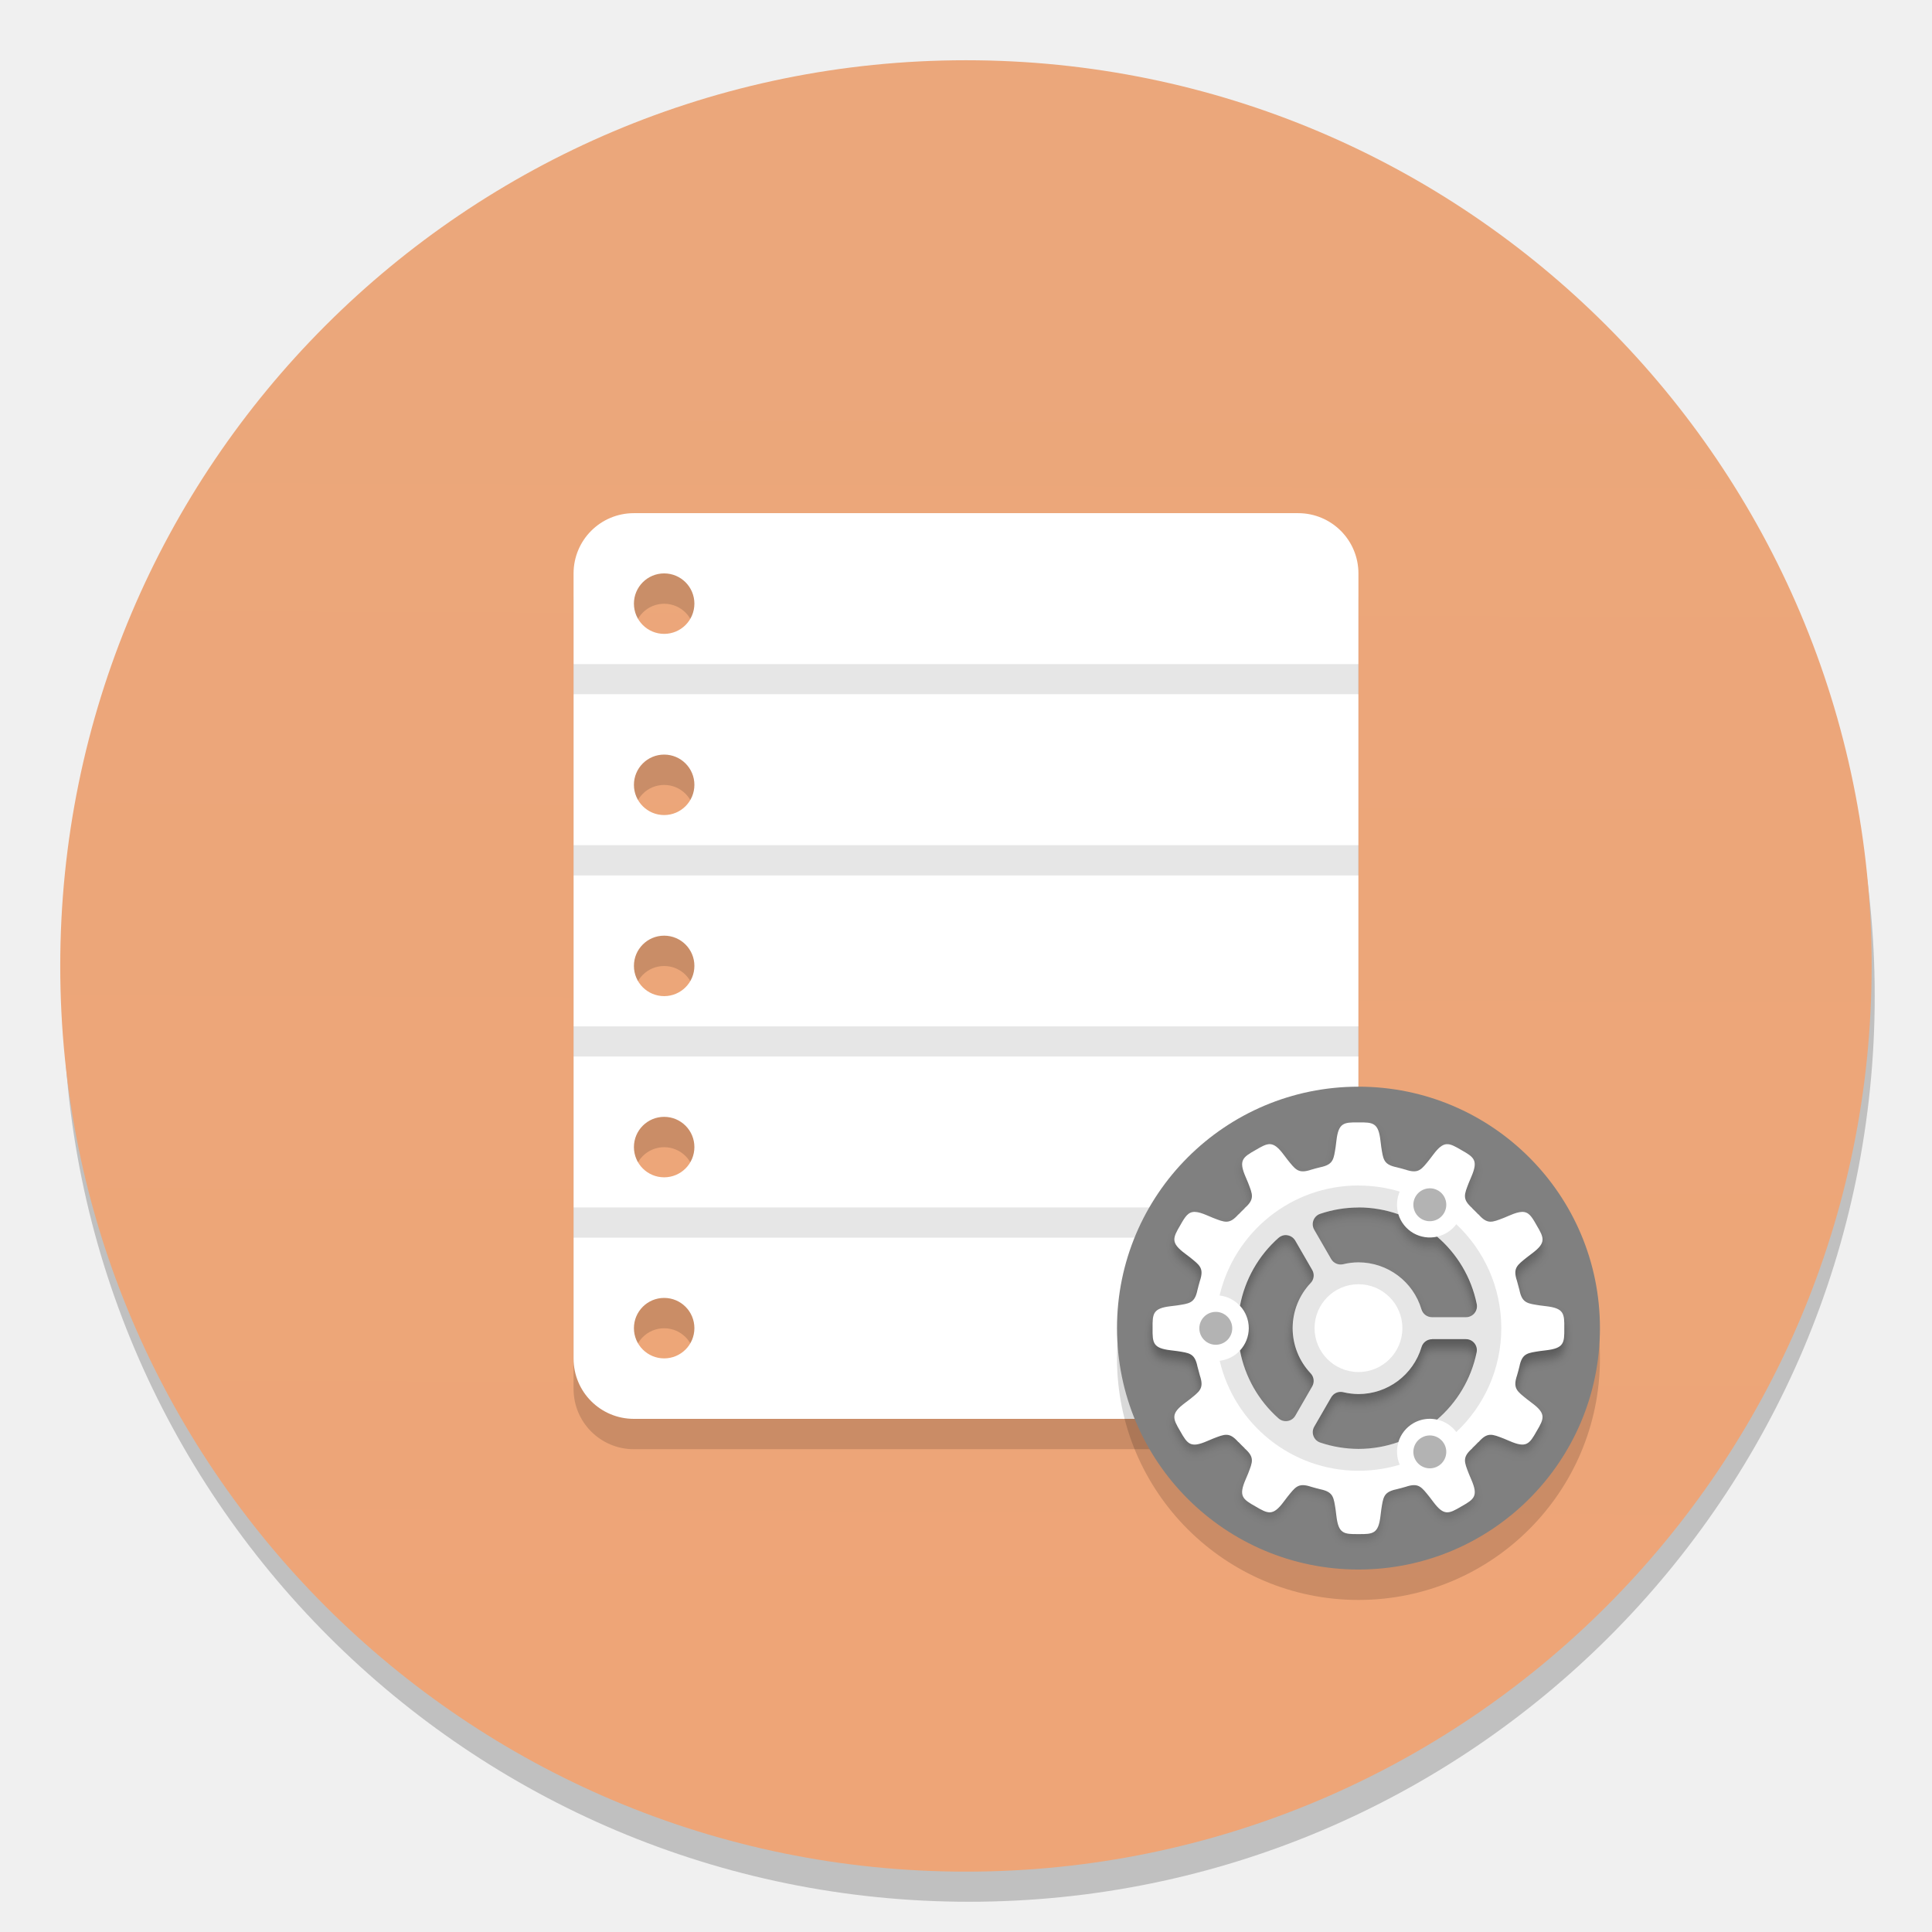
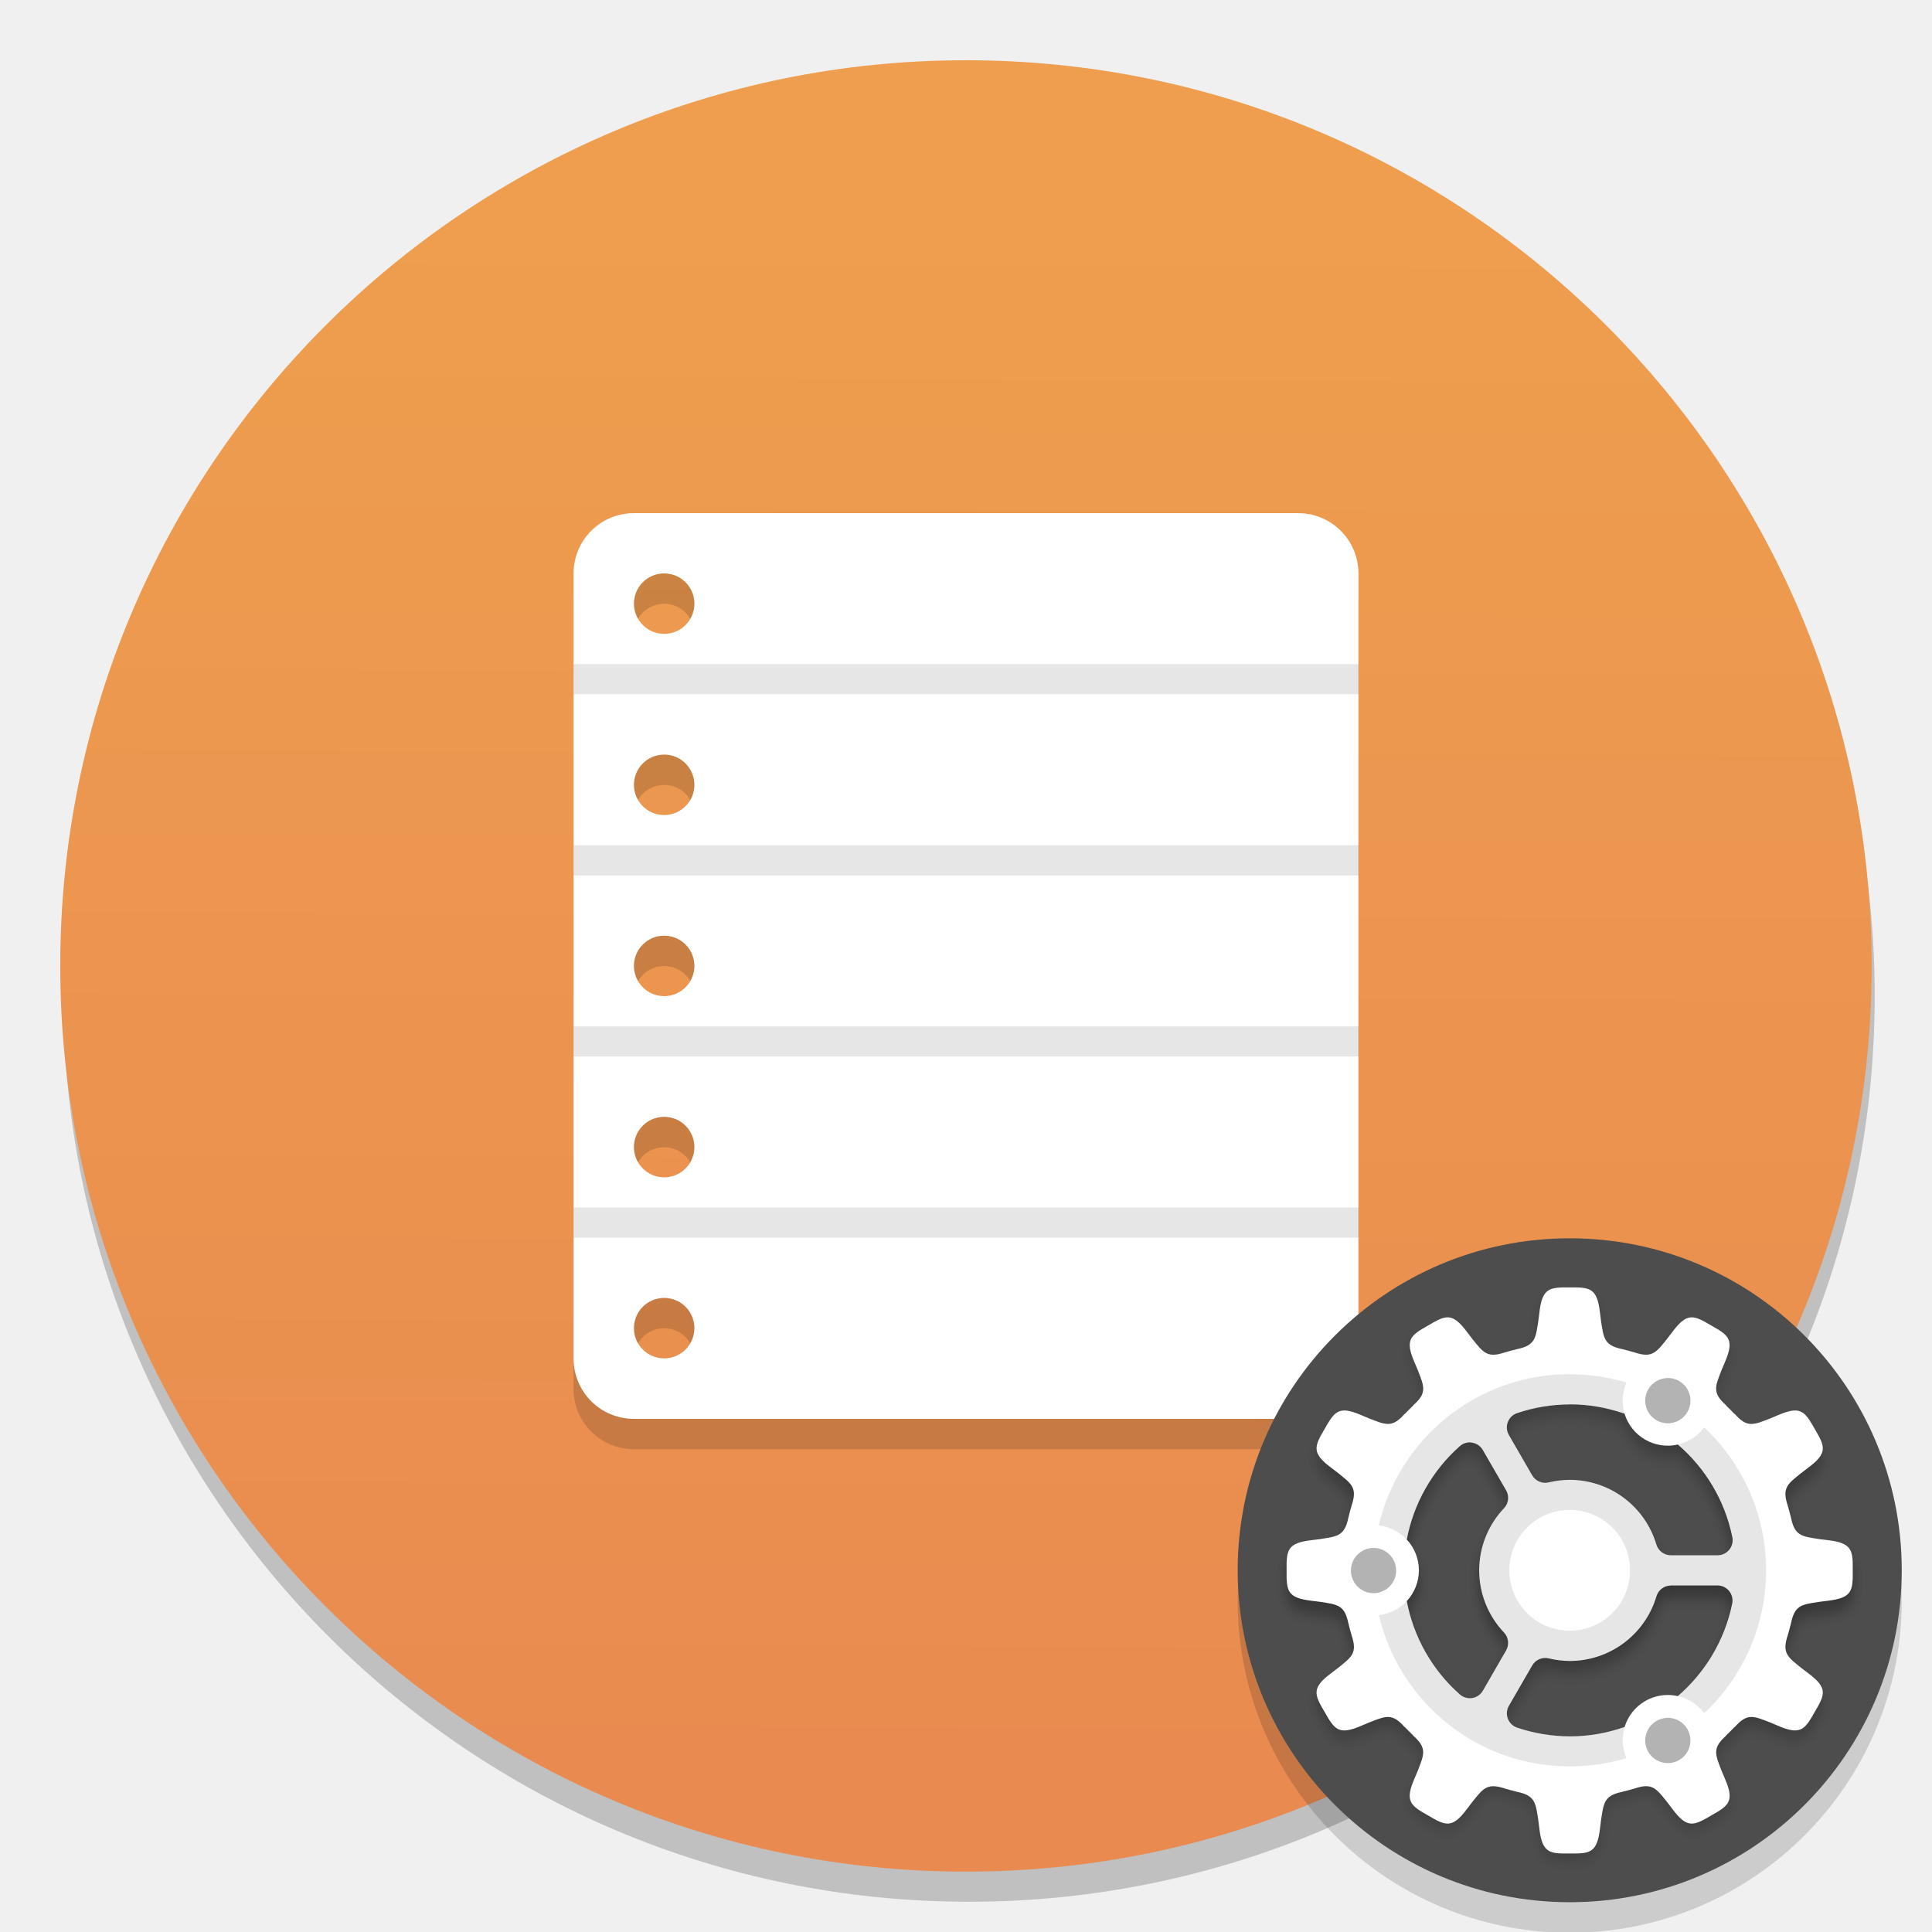
<svg xmlns="http://www.w3.org/2000/svg" width="64" height="64" version="1.1" viewBox="0 0 16.933 16.933">
  <defs>
    <linearGradient id="d" x1="152" x2="152" y1="100" y2="212" gradientTransform="translate(-64,-68)" gradientUnits="userSpaceOnUse">
      <stop stop-opacity="0" offset="0" />
      <stop offset=".5" />
      <stop stop-opacity="0" offset="1" />
    </linearGradient>
    <filter id="a" x="-.024" y="-.024" width="1.048" height="1.048" color-interpolation-filters="sRGB">
      <feGaussianBlur stdDeviation="1.5" />
    </filter>
    <clipPath id="f">
      <path d="m152 68c-48.601 0-88 39.399-88 88s39.399 88 88 88 88-39.399 88-88-39.399-88-88-88z" color="#000000" fill="#5d5d5d" />
    </clipPath>
    <filter id="e" x="-.06" y="-.06" width="1.12" height="1.12" color-interpolation-filters="sRGB">
      <feGaussianBlur stdDeviation="4.4" />
    </filter>
-     <linearGradient id="b" x1="8.17" x2="8.117" y1="2.009" y2="15.498" gradientUnits="userSpaceOnUse">
-       <stop stop-color="#eba77b" offset="0" />
-       <stop stop-color="#eea577" offset="1" />
+     <linearGradient id="b" x1="8.17" x2="8.117" y1="1.973" y2="15.498" gradientUnits="userSpaceOnUse">
+       <stop stop-color="#ee9e4e" offset="0" />
+       <stop stop-color="#e98b50" offset="1" />
    </linearGradient>
  </defs>
  <g transform="translate(0,-280.07)">
    <circle cx="-330.35" cy="-48.312" r="0" fill="#5e4aa6" stroke-width=".265" />
    <circle cx="8.493" cy="288.8" r="7.938" opacity=".2" stroke-width=".14" />
    <circle cx="-39.434" cy="286.51" r="0" fill="#5e4aa6" fill-rule="evenodd" stroke-width=".265" />
  </g>
  <circle cx="8.466" cy="8.466" r="7.938" fill="url(#b)" stroke-width=".265" />
  <g transform="translate(-19.152 1.0156)">
    <path d="m24.708 3.748c-0.293 0-0.529 0.236-0.529 0.529v6.88c0 0.293 0.236 0.529 0.529 0.529h5.821c0.293 0 0.529-0.236 0.529-0.529v-6.88c0-0.293-0.236-0.529-0.529-0.529zm0.265 0.528a0.265 0.265 0 0 1 0.265 0.265 0.265 0.265 0 0 1-0.265 0.265 0.265 0.265 0 0 1-0.265-0.265 0.265 0.265 0 0 1 0.265-0.265zm0 1.588a0.265 0.265 0 0 1 0.265 0.265 0.265 0.265 0 0 1-0.265 0.265 0.265 0.265 0 0 1-0.265-0.265 0.265 0.265 0 0 1 0.265-0.265zm0 1.587a0.265 0.265 0 0 1 0.265 0.265 0.265 0.265 0 0 1-0.265 0.265 0.265 0.265 0 0 1-0.265-0.265 0.265 0.265 0 0 1 0.265-0.265zm0 1.588a0.265 0.265 0 0 1 0.265 0.265 0.265 0.265 0 0 1-0.265 0.265 0.265 0.265 0 0 1-0.265-0.265 0.265 0.265 0 0 1 0.265-0.265zm0 1.587a0.265 0.265 0 0 1 0.265 0.265 0.265 0.265 0 0 1-0.265 0.265 0.265 0.265 0 0 1-0.265-0.265 0.265 0.265 0 0 1 0.265-0.265z" opacity=".15" stroke-width=".265" style="paint-order:markers stroke fill" />
    <path d="m24.708 3.482c-0.293 0-0.529 0.236-0.529 0.529v6.88c0 0.293 0.236 0.529 0.529 0.529h5.821c0.293 0 0.529-0.236 0.529-0.529v-6.88c0-0.293-0.236-0.529-0.529-0.529zm0.265 0.528a0.265 0.265 0 0 1 0.265 0.265 0.265 0.265 0 0 1-0.265 0.265 0.265 0.265 0 0 1-0.265-0.265 0.265 0.265 0 0 1 0.265-0.265zm0 1.588a0.265 0.265 0 0 1 0.265 0.265 0.265 0.265 0 0 1-0.265 0.265 0.265 0.265 0 0 1-0.265-0.265 0.265 0.265 0 0 1 0.265-0.265zm0 1.587a0.265 0.265 0 0 1 0.265 0.265 0.265 0.265 0 0 1-0.265 0.265 0.265 0.265 0 0 1-0.265-0.265 0.265 0.265 0 0 1 0.265-0.265zm0 1.588a0.265 0.265 0 0 1 0.265 0.265 0.265 0.265 0 0 1-0.265 0.265 0.265 0.265 0 0 1-0.265-0.265 0.265 0.265 0 0 1 0.265-0.265zm0 1.587a0.265 0.265 0 0 1 0.265 0.265 0.265 0.265 0 0 1-0.265 0.265 0.265 0.265 0 0 1-0.265-0.265 0.265 0.265 0 0 1 0.265-0.265z" fill="#fff" stroke-width=".265" style="paint-order:markers stroke fill" />
    <path d="m24.179 4.805h6.88v0.264h-6.88zm0 1.587h6.88v0.265h-6.88zm0 1.588h6.88v0.264h-6.88zm0 1.587h6.88v0.265h-6.88z" opacity=".1" style="paint-order:markers stroke fill" />
  </g>
-   <g transform="matrix(.27785 0 0 .27779 13.609 -72.258)">
-     <circle transform="scale(1,-1)" cx="-6.128" cy="-302.98" r="7.617" color="#000000" opacity=".15" />
-     <circle transform="scale(1,-1)" cx="-6.128" cy="-302.02" r="7.617" color="#000000" fill="#808080" />
+   <g transform="matrix(.38205 0 0 .38197 16.099 -101.6)">
+     <circle transform="scale(1,-1)" cx="-6.128" cy="-302.72" r="7.617" color="#000000" opacity=".15" />
+     <circle transform="scale(1,-1)" cx="-6.128" cy="-302.02" r="7.617" color="#000000" fill="#4d4d4d" />
    <path transform="matrix(.086563 0 0 .086563 -19.285 288.52)" d="m152 70c-48.601 0-88 39.399-88 88s39.399 88 88 88 88-39.399 88-88-39.399-88-88-88z" clip-path="url(#f)" color="#000000" fill="none" filter="url(#e)" opacity=".2" />
    <path transform="matrix(.086563 0 0 .086563 -13.745 294.41)" d="m88 15.006c-5.394-0.06-7.28 0.14-8.039 6.662l-0.289 2.305c-0.666 4.23-0.793 6.145-4.795 7.182-0.268 0.06-0.536 0.12-0.803 0.184-0.063 0.013-0.119 0.028-0.184 0.041l8e-3 2e-3c-1.01 0.244-2.01 0.514-3 0.809l0.01-0.012c-0.165 0.057-0.316 0.102-0.473 0.15-0.15 0.046-0.3 0.09-0.449 0.137-4.021 1.128-5.085-0.468-7.787-3.811l-1.404-1.852c-1.959-2.634-3.37-3.759-4.873-3.881-0.188-0.015-0.378-0.015-0.57 0-1.344 0.105-2.817 0.93-4.848 2.133-4.701 2.645-6.235 3.76-3.631 9.787l0.9 2.141c1.656 4.303 2.518 5.967-1.303 9.305l0.102-0.023c-0.79 0.749-1.558 1.519-2.307 2.309l0.021-0.102c-3.337 3.821-5.002 2.959-9.305 1.303l-2.141-0.902c-1.884-0.814-3.287-1.223-4.408-1.258-2.466-0.077-3.561 1.657-5.379 4.889-2.749 4.641-3.521 6.375 1.748 10.293l1.852 1.404c3.343 2.702 4.939 3.766 3.811 7.787-0.047 0.149-0.091 0.299-0.137 0.449-0.049 0.157-0.092 0.307-0.148 0.473l0.01-0.01c-0.294 0.99-0.565 1.99-0.809 3l-2e-3 -8e-3c-0.013 0.065-0.028 0.121-0.041 0.184-0.064 0.267-0.124 0.535-0.184 0.803-1.036 4.002-2.952 4.129-7.182 4.795l-2.305 0.289c-6.522 0.759-6.722 2.645-6.662 8.039-0.06 5.394 0.14 7.28 6.662 8.039l2.305 0.289c4.23 0.666 6.145 0.793 7.182 4.795 0.06 0.268 0.12 0.536 0.184 0.803 0.013 0.063 0.028 0.119 0.041 0.184l2e-3 -8e-3c0.244 1.01 0.514 2.01 0.809 3l-0.012-0.01c0.057 0.165 0.101 0.316 0.15 0.473 0.046 0.15 0.09 0.3 0.137 0.449 1.128 4.021-0.468 5.085-3.811 7.787l-1.852 1.404c-5.269 3.918-4.497 5.65-1.748 10.291 2.645 4.701 3.76 6.235 9.787 3.631l2.141-0.9c4.303-1.656 5.967-2.518 9.305 1.303l-0.023-0.102c0.749 0.79 1.519 1.558 2.309 2.307l-0.102-0.021c3.821 3.337 2.959 5.002 1.303 9.305l-0.902 2.141c-2.604 6.027-1.07 7.144 3.631 9.789 4.641 2.749 6.375 3.519 10.293-1.75l1.404-1.852c2.702-3.343 3.766-4.939 7.787-3.811 0.149 0.047 0.299 0.091 0.449 0.137 0.157 0.049 0.307 0.094 0.473 0.15l-0.01-0.012c0.99 0.294 1.99 0.565 3 0.809l-8e-3 2e-3c0.065 0.013 0.121 0.028 0.184 0.041 0.267 0.064 0.535 0.124 0.803 0.184 4.002 1.036 4.129 2.952 4.795 7.182l0.289 2.305c0.759 6.522 2.645 6.722 8.039 6.662 5.394 0.06 7.28-0.14 8.039-6.662l0.289-2.305c0.666-4.23 0.793-6.145 4.795-7.182 0.268-0.06 0.536-0.12 0.803-0.184 0.063-0.013 0.119-0.028 0.184-0.041l-8e-3 -2e-3c1.01-0.244 2.01-0.514 3-0.809l-0.01 0.012c0.165-0.057 0.316-0.102 0.473-0.15 0.15-0.046 0.3-0.09 0.449-0.137 4.021-1.128 5.085 0.468 7.787 3.811l1.404 1.852c3.918 5.269 5.65 4.497 10.291 1.748 4.701-2.645 6.235-3.76 3.631-9.787l-0.9-2.141c-1.656-4.303-2.518-5.967 1.303-9.305l-0.102 0.023c0.79-0.749 1.558-1.519 2.307-2.309l-0.021 0.102c3.337-3.821 5.002-2.959 9.305-1.303l2.141 0.902c6.027 2.604 7.142 1.07 9.787-3.631 2.749-4.641 3.521-6.375-1.748-10.293l-1.852-1.404c-3.343-2.702-4.939-3.766-3.811-7.787 0.047-0.149 0.091-0.299 0.137-0.449 0.049-0.157 0.092-0.307 0.148-0.473l-0.01 0.01c0.294-0.99 0.565-1.99 0.809-3l2e-3 8e-3c0.013-0.065 0.028-0.121 0.041-0.184 0.064-0.267 0.124-0.535 0.184-0.803 1.036-4.002 2.952-4.129 7.182-4.795l2.305-0.289c6.522-0.759 6.722-2.645 6.662-8.039 0.06-5.394-0.14-7.28-6.662-8.039l-2.305-0.289c-4.23-0.666-6.145-0.793-7.182-4.795-0.06-0.268-0.12-0.536-0.184-0.803-0.013-0.063-0.028-0.119-0.041-0.184l-2e-3 8e-3c-0.244-1.01-0.514-2.01-0.809-3l0.012 0.01c-0.057-0.165-0.102-0.316-0.15-0.473-0.046-0.15-0.09-0.3-0.137-0.449-1.128-4.021 0.468-5.085 3.811-7.787l1.852-1.404c5.269-3.918 4.497-5.65 1.748-10.291-1.818-3.232-2.913-4.968-5.379-4.891-1.121 0.035-2.525 0.446-4.408 1.26l-2.141 0.9c-4.303 1.656-5.967 2.518-9.305-1.303l0.023 0.102c-0.749-0.79-1.519-1.558-2.309-2.307l0.102 0.021c-3.821-3.337-2.959-5.002-1.303-9.305l0.902-2.141c2.604-6.027 1.07-7.142-3.631-9.787-2.321-1.374-3.915-2.255-5.418-2.133-1.503 0.122-2.916 1.246-4.875 3.881l-1.404 1.852c-2.702 3.343-3.766 4.939-7.787 3.811-0.149-0.047-0.299-0.091-0.449-0.137-0.157-0.049-0.307-0.092-0.473-0.148l0.01 0.01c-0.99-0.294-1.99-0.565-3-0.809l8e-3 -2e-3c-0.065-0.013-0.121-0.028-0.184-0.041-0.267-0.064-0.535-0.124-0.803-0.184-4.002-1.036-4.129-2.952-4.795-7.182l-0.289-2.305c-0.758-6.522-2.645-6.722-8.039-6.662zm-0.012 30.994c4e-3 -1e-5 8e-3 -1e-5 0.012 0 5.065 3e-4 9.961 0.875 14.535 2.481a12 12 0 0 0 5.465 6.879 12 12 0 0 0 8.67 1.291c7.203 6.191 12.43 14.704 14.439 24.549 0.506 2.48-1.389 4.801-3.92 4.801h-12.379c-1.769 1.5e-4 -3.329-1.162-3.834-2.857-3.034-10.177-12.349-17.126-22.967-17.141-1.865 0.01-3.724 0.235-5.537 0.676-1.725 0.419-3.52-0.349-4.408-1.887l-6.18-10.701c-1.263-2.189-0.206-4.985 2.189-5.791 4.485-1.51 9.182-2.286 13.914-2.299zm-26.307 10.096c1.361 0.064 2.596 0.816 3.277 1.996l6.18 10.701c0.885 1.534 0.657 3.467-0.561 4.752-4.213 4.447-6.566 10.332-6.578 16.457 7e-3 6.129 2.355 12.019 6.568 16.471 1.217 1.285 1.445 3.217 0.561 4.75l-6.162 10.676c-1.265 2.191-4.22 2.672-6.115 0.996-7.358-6.507-12.254-15.238-14.062-24.74a12 12 0 0 0 3.211-8.154 12 12 0 0 0-3.213-8.15c1.804-9.506 6.697-18.242 14.057-24.754 0.78-0.69 1.798-1.049 2.838-1zm53.139 37.904h12.328c2.531-2.4e-4 4.426 2.321 3.92 4.801-2.008 9.839-7.23 18.349-14.428 24.539a12 12 0 0 0-2.924-0.303 12 12 0 0 0-5.717 1.603 12 12 0 0 0-5.453 6.861c-4.576 1.613-9.474 2.493-14.543 2.498-6e-3 2e-5 -0.013 2e-5 -0.019 0-4.73-0.019-9.425-0.801-13.906-2.314-2.392-0.808-3.447-3.602-2.186-5.789l6.17-10.688c0.888-1.537 2.683-2.306 4.408-1.887 1.814 0.441 3.674 0.666 5.541 0.676 10.621-0.011 19.94-6.961 22.975-17.141 0.506-1.696 2.065-2.858 3.834-2.857z" color="#000000" fill-opacity=".714" filter="url(#a)" opacity=".2" />
    <path transform="matrix(.086563 0 0 .086563 -13.745 294.41)" d="m88 17.006c-5.394-0.06-7.28 0.14-8.039 6.662l-0.289 2.305c-0.666 4.23-0.793 6.145-4.795 7.182-0.268 0.06-0.536 0.12-0.803 0.184-0.063 0.013-0.119 0.028-0.184 0.041l8e-3 2e-3c-1.01 0.244-2.01 0.514-3 0.809l0.01-0.012c-0.165 0.057-0.316 0.102-0.473 0.15-0.15 0.046-0.3 0.09-0.449 0.137-4.021 1.128-5.085-0.468-7.787-3.811l-1.404-1.852c-1.959-2.634-3.37-3.759-4.873-3.881-0.188-0.015-0.378-0.015-0.57 0-1.344 0.105-2.817 0.93-4.848 2.133-4.701 2.645-6.235 3.76-3.631 9.787l0.9 2.141c1.656 4.303 2.518 5.967-1.303 9.305l0.102-0.023c-0.79 0.749-1.558 1.519-2.307 2.309l0.021-0.102c-3.337 3.821-5.002 2.959-9.305 1.303l-2.141-0.902c-1.884-0.814-3.287-1.223-4.408-1.258-2.466-0.077-3.561 1.657-5.379 4.889-2.749 4.641-3.521 6.375 1.748 10.293l1.852 1.404c3.343 2.702 4.939 3.766 3.811 7.787-0.047 0.149-0.091 0.299-0.137 0.449-0.049 0.157-0.092 0.307-0.148 0.473l0.01-0.01c-0.294 0.99-0.565 1.99-0.809 3l-2e-3 -8e-3c-0.013 0.065-0.028 0.121-0.041 0.184-0.064 0.267-0.124 0.535-0.184 0.803-1.036 4.002-2.952 4.129-7.182 4.795l-2.305 0.289c-6.522 0.759-6.722 2.645-6.662 8.039-0.06 5.394 0.14 7.28 6.662 8.039l2.305 0.289c4.23 0.666 6.145 0.793 7.182 4.795 0.06 0.268 0.12 0.536 0.184 0.803 0.013 0.063 0.028 0.119 0.041 0.184l2e-3 -8e-3c0.244 1.01 0.514 2.01 0.809 3l-0.012-0.01c0.057 0.165 0.101 0.316 0.15 0.473 0.046 0.15 0.09 0.3 0.137 0.449 1.128 4.021-0.468 5.085-3.811 7.787l-1.852 1.404c-5.269 3.918-4.497 5.65-1.748 10.291 2.645 4.701 3.76 6.235 9.787 3.631l2.141-0.9c4.303-1.656 5.967-2.518 9.305 1.303l-0.023-0.102c0.749 0.79 1.519 1.558 2.309 2.307l-0.102-0.021c3.821 3.337 2.959 5.002 1.303 9.305l-0.902 2.141c-2.604 6.027-1.07 7.144 3.631 9.789 4.641 2.749 6.375 3.519 10.293-1.75l1.404-1.852c2.702-3.343 3.766-4.939 7.787-3.811 0.149 0.047 0.299 0.091 0.449 0.137 0.157 0.049 0.307 0.094 0.473 0.15l-0.01-0.012c0.99 0.294 1.99 0.565 3 0.809l-8e-3 2e-3c0.065 0.013 0.121 0.028 0.184 0.041 0.267 0.064 0.535 0.124 0.803 0.184 4.002 1.036 4.129 2.952 4.795 7.182l0.289 2.305c0.759 6.522 2.645 6.722 8.039 6.662 5.394 0.06 7.28-0.14 8.039-6.662l0.289-2.305c0.666-4.23 0.793-6.145 4.795-7.182 0.268-0.06 0.536-0.12 0.803-0.184 0.063-0.013 0.119-0.028 0.184-0.041l-8e-3 -2e-3c1.01-0.244 2.01-0.514 3-0.809l-0.01 0.012c0.165-0.057 0.316-0.102 0.473-0.15 0.15-0.046 0.3-0.09 0.449-0.137 4.021-1.128 5.085 0.468 7.787 3.811l1.404 1.852c3.918 5.269 5.65 4.497 10.291 1.748 4.701-2.645 6.235-3.76 3.631-9.787l-0.9-2.141c-1.656-4.303-2.518-5.967 1.303-9.305l-0.102 0.023c0.79-0.749 1.558-1.519 2.307-2.309l-0.021 0.102c3.337-3.821 5.002-2.959 9.305-1.303l2.141 0.902c6.027 2.604 7.142 1.07 9.787-3.631 2.749-4.641 3.521-6.375-1.748-10.293l-1.852-1.404c-3.343-2.702-4.939-3.766-3.811-7.787 0.047-0.149 0.091-0.299 0.137-0.449 0.049-0.157 0.092-0.307 0.148-0.473l-0.01 0.01c0.294-0.99 0.565-1.99 0.809-3l2e-3 8e-3c0.013-0.065 0.028-0.121 0.041-0.184 0.064-0.267 0.124-0.535 0.184-0.803 1.036-4.002 2.952-4.129 7.182-4.795l2.305-0.289c6.522-0.759 6.722-2.645 6.662-8.039 0.06-5.394-0.14-7.28-6.662-8.039l-2.305-0.289c-4.23-0.666-6.145-0.793-7.182-4.795-0.06-0.268-0.12-0.536-0.184-0.803-0.013-0.063-0.028-0.119-0.041-0.184l-2e-3 8e-3c-0.244-1.01-0.514-2.01-0.809-3l0.012 0.01c-0.057-0.165-0.102-0.316-0.15-0.473-0.046-0.15-0.09-0.3-0.137-0.449-1.128-4.021 0.468-5.085 3.811-7.787l1.852-1.404c5.269-3.918 4.497-5.65 1.748-10.291-1.818-3.232-2.913-4.968-5.379-4.891-1.121 0.035-2.525 0.446-4.408 1.26l-2.141 0.9c-4.303 1.656-5.967 2.518-9.305-1.303l0.023 0.102c-0.749-0.79-1.519-1.558-2.309-2.307l0.102 0.021c-3.821-3.337-2.959-5.002-1.303-9.305l0.902-2.141c2.604-6.027 1.07-7.142-3.631-9.787-2.321-1.374-3.915-2.255-5.418-2.133-1.503 0.122-2.916 1.246-4.875 3.881l-1.404 1.852c-2.702 3.343-3.766 4.939-7.787 3.811-0.149-0.047-0.299-0.091-0.449-0.137-0.157-0.049-0.307-0.092-0.473-0.148l0.01 0.01c-0.99-0.294-1.99-0.565-3-0.809l8e-3 -2e-3c-0.065-0.013-0.121-0.028-0.184-0.041-0.267-0.064-0.535-0.124-0.803-0.184-4.002-1.036-4.129-2.952-4.795-7.182l-0.289-2.305c-0.758-6.522-2.645-6.722-8.039-6.662zm-0.012 30.994c4e-3 -1e-5 8e-3 -1e-5 0.012 0 5.065 3e-4 9.961 0.875 14.535 2.481a12 12 0 0 0 5.465 6.879 12 12 0 0 0 8.67 1.291c7.203 6.191 12.43 14.704 14.439 24.549 0.506 2.48-1.389 4.801-3.92 4.801h-12.379c-1.769 1.5e-4 -3.329-1.162-3.834-2.857-3.034-10.177-12.349-17.126-22.967-17.141-1.865 0.01-3.724 0.235-5.537 0.676-1.725 0.419-3.52-0.349-4.408-1.887l-6.18-10.701c-1.263-2.189-0.206-4.985 2.189-5.791 4.485-1.51 9.182-2.286 13.914-2.299zm-26.307 10.096c1.361 0.064 2.596 0.816 3.277 1.996l6.18 10.701c0.885 1.534 0.657 3.467-0.561 4.752-4.213 4.447-6.566 10.332-6.578 16.457 7e-3 6.129 2.355 12.019 6.568 16.471 1.217 1.285 1.445 3.217 0.561 4.75l-6.162 10.676c-1.265 2.191-4.22 2.672-6.115 0.996-7.358-6.507-12.254-15.238-14.062-24.74a12 12 0 0 0 3.211-8.154 12 12 0 0 0-3.213-8.15c1.804-9.506 6.697-18.242 14.057-24.754 0.78-0.69 1.798-1.049 2.838-1zm53.139 37.904h12.328c2.531-2.4e-4 4.426 2.321 3.92 4.801-2.008 9.839-7.23 18.349-14.428 24.539a12 12 0 0 0-2.924-0.303 12 12 0 0 0-5.717 1.603 12 12 0 0 0-5.453 6.861c-4.576 1.613-9.474 2.493-14.543 2.498-6e-3 2e-5 -0.013 2e-5 -0.019 0-4.73-0.019-9.425-0.801-13.906-2.314-2.392-0.808-3.447-3.602-2.186-5.789l6.17-10.688c0.888-1.537 2.683-2.306 4.408-1.887 1.814 0.441 3.674 0.666 5.541 0.676 10.621-0.011 19.94-6.961 22.975-17.141 0.506-1.696 2.065-2.858 3.834-2.857z" color="#000000" fill="url(#d)" filter="url(#a)" opacity=".2" />
    <path d="m-6.128 295.53c-0.467-5e-3 -0.63 0.012-0.696 0.577l-0.025 0.2c-0.058 0.366-0.069 0.532-0.415 0.622-0.023 5e-3 -0.046 0.01-0.069 0.016-0.005 9.8e-4 -0.01 2e-3 -0.016 4e-3l6.87e-4 1.8e-4c-0.087 0.021-0.174 0.044-0.26 0.07l8.507e-4 -9.8e-4c-0.014 5e-3 -0.027 9e-3 -0.041 0.013-0.013 4e-3 -0.026 8e-3 -0.039 0.012-0.348 0.098-0.44-0.041-0.674-0.33l-0.122-0.16c-0.17-0.228-0.292-0.325-0.422-0.336-0.016-1e-3 -0.033-1e-3 -0.049 0-0.116 9e-3 -0.244 0.081-0.42 0.185-0.407 0.229-0.54 0.325-0.314 0.847l0.078 0.185c0.143 0.372 0.218 0.517-0.113 0.805l0.009-2e-3c-0.068 0.065-0.135 0.131-0.2 0.2l0.002-9e-3c-0.289 0.331-0.433 0.256-0.805 0.113l-0.185-0.078c-0.163-0.07-0.285-0.106-0.382-0.109-0.213-7e-3 -0.308 0.143-0.466 0.423-0.238 0.402-0.305 0.552 0.151 0.891l0.16 0.122c0.289 0.234 0.427 0.326 0.33 0.674-0.004 0.013-0.008 0.026-0.012 0.039-0.004 0.013-8e-3 0.027-0.013 0.041l8.47e-4 -9.8e-4c-0.025 0.086-0.049 0.172-0.07 0.26l-1.73e-4 -6.6e-4c-0.001 6e-3 -0.002 0.01-0.004 0.016-0.005 0.023-0.011 0.046-0.016 0.07-0.09 0.346-0.256 0.357-0.622 0.415l-0.2 0.025c-0.565 0.066-0.582 0.229-0.577 0.696-0.005 0.467 0.012 0.63 0.577 0.696l0.2 0.025c0.366 0.058 0.532 0.069 0.622 0.415 0.005 0.023 0.01 0.046 0.016 0.07 0.001 5e-3 0.002 0.01 0.004 0.016l1.73e-4 -6.5e-4c0.021 0.087 0.045 0.174 0.07 0.26l-1e-3 -9.8e-4c0.005 0.014 0.009 0.027 0.013 0.041 4e-3 0.013 0.008 0.026 0.012 0.039 0.098 0.348-0.04 0.44-0.33 0.674l-0.16 0.122c-0.456 0.339-0.389 0.489-0.151 0.891 0.229 0.407 0.325 0.54 0.847 0.314l0.185-0.078c0.372-0.143 0.517-0.218 0.805 0.113l-0.002-9e-3c0.065 0.068 0.131 0.135 0.2 0.2l-0.009-2e-3c0.331 0.289 0.256 0.433 0.113 0.805l-0.078 0.185c-0.225 0.522-0.093 0.618 0.314 0.847 0.402 0.238 0.552 0.305 0.891-0.151l0.122-0.16c0.234-0.289 0.326-0.427 0.674-0.33 0.013 4e-3 0.026 8e-3 0.039 0.012 0.014 4e-3 0.027 8e-3 0.041 0.013l-8.506e-4 -9.8e-4c0.086 0.025 0.172 0.049 0.26 0.07l-6.871e-4 1.8e-4c0.006 9.8e-4 0.01 2e-3 0.016 4e-3 0.023 5e-3 0.046 0.011 0.069 0.016 0.346 0.09 0.357 0.256 0.415 0.622l0.025 0.2c0.066 0.565 0.229 0.582 0.696 0.577 0.467 5e-3 0.63-0.012 0.696-0.577l0.025-0.2c0.058-0.366 0.069-0.532 0.415-0.622 0.023-5e-3 0.046-0.01 0.069-0.016 0.005-9.8e-4 0.01-2e-3 0.016-4e-3l-6.871e-4 -1.8e-4c0.087-0.021 0.174-0.044 0.26-0.07l-8.507e-4 9.8e-4c0.014-5e-3 0.027-9e-3 0.041-0.013 0.013-4e-3 0.026-8e-3 0.039-0.012 0.348-0.098 0.44 0.041 0.674 0.33l0.122 0.16c0.339 0.456 0.489 0.389 0.891 0.151 0.407-0.229 0.54-0.325 0.314-0.847l-0.078-0.185c-0.143-0.372-0.218-0.517 0.113-0.805l-0.009 2e-3c0.068-0.065 0.135-0.131 0.2-0.2l-0.002 9e-3c0.289-0.331 0.433-0.256 0.805-0.113l0.185 0.078c0.522 0.225 0.618 0.093 0.847-0.314 0.238-0.402 0.305-0.552-0.151-0.891l-0.16-0.122c-0.289-0.234-0.427-0.326-0.33-0.674 0.004-0.013 0.008-0.026 0.012-0.039 0.004-0.013 0.008-0.027 0.013-0.041l-8.506e-4 9.8e-4c0.025-0.086 0.049-0.172 0.07-0.26l1.731e-4 6.6e-4c0.001-6e-3 0.002-0.01 0.004-0.016 0.005-0.023 0.011-0.046 0.016-0.07 0.09-0.346 0.256-0.357 0.622-0.415l0.2-0.025c0.565-0.066 0.582-0.229 0.577-0.696 0.005-0.467-0.012-0.63-0.577-0.696l-0.2-0.025c-0.366-0.058-0.532-0.069-0.622-0.415-0.005-0.023-0.01-0.046-0.016-0.07-0.001-5e-3 -0.002-0.01-0.004-0.016l-1.731e-4 6.5e-4c-0.021-0.087-0.045-0.174-0.07-0.26l0.001 9.8e-4c-0.005-0.014-0.009-0.027-0.013-0.041-0.004-0.013-0.008-0.026-0.012-0.039-0.098-0.348 0.04-0.44 0.33-0.674l0.16-0.122c0.456-0.339 0.389-0.489 0.151-0.891-0.157-0.28-0.252-0.43-0.466-0.423-0.097 3e-3 -0.219 0.039-0.382 0.109l-0.185 0.078c-0.372 0.143-0.517 0.218-0.805-0.113l0.002 9e-3c-0.065-0.068-0.131-0.135-0.2-0.2l0.009 2e-3c-0.331-0.289-0.256-0.433-0.113-0.805l0.078-0.185c0.225-0.522 0.093-0.618-0.314-0.847-0.201-0.119-0.339-0.195-0.469-0.185-0.13 0.011-0.252 0.108-0.422 0.336l-0.122 0.16c-0.234 0.289-0.326 0.427-0.674 0.33-0.013-4e-3 -0.026-8e-3 -0.039-0.012-0.014-4e-3 -0.027-8e-3 -0.041-0.013l8.506e-4 9.9e-4c-0.086-0.025-0.172-0.049-0.26-0.07l6.871e-4 -1.7e-4c-0.006-9.8e-4 -0.01-2e-3 -0.016-4e-3 -0.023-5e-3 -0.046-0.011-0.069-0.016-0.346-0.09-0.357-0.256-0.415-0.622l-0.025-0.2c-0.066-0.565-0.229-0.582-0.696-0.577zm-0.001 2.683h0.001c0.438 3e-5 0.862 0.076 1.258 0.215a1.039 1.039 0 0 0 0.473 0.595 1.039 1.039 0 0 0 0.75 0.112c0.624 0.536 1.076 1.273 1.25 2.125 0.044 0.215-0.12 0.416-0.339 0.416h-1.072c-0.153 2e-5 -0.288-0.101-0.332-0.247-0.263-0.881-1.069-1.482-1.988-1.484-0.161 9.8e-4 -0.322 0.02-0.479 0.059-0.149 0.036-0.305-0.03-0.382-0.163l-0.535-0.926c-0.109-0.189-0.018-0.432 0.19-0.501 0.388-0.131 0.795-0.198 1.204-0.199zm-2.277 0.874c0.118 6e-3 0.225 0.071 0.284 0.173l0.535 0.926c0.077 0.133 0.057 0.3-0.049 0.411-0.365 0.385-0.568 0.894-0.569 1.425 6.216e-4 0.531 0.204 1.04 0.569 1.426 0.105 0.111 0.125 0.278 0.049 0.411l-0.533 0.924c-0.109 0.19-0.365 0.231-0.529 0.086-0.637-0.563-1.061-1.319-1.217-2.142a1.039 1.039 0 0 0 0.278-0.706 1.039 1.039 0 0 0-0.278-0.706c0.156-0.823 0.58-1.579 1.217-2.143 0.068-0.06 0.156-0.091 0.246-0.087zm4.6 3.281h1.067c0.219-3e-5 0.383 0.201 0.339 0.416-0.174 0.852-0.626 1.588-1.249 2.124a1.039 1.039 0 0 0-0.253-0.026 1.039 1.039 0 0 0-0.495 0.139 1.039 1.039 0 0 0-0.472 0.594c-0.396 0.14-0.82 0.216-1.259 0.216h-0.002c-0.409-2e-3 -0.816-0.069-1.204-0.2-0.207-0.07-0.298-0.312-0.189-0.501l0.534-0.925c0.077-0.133 0.232-0.2 0.382-0.163 0.157 0.038 0.318 0.058 0.48 0.059 0.919-9.8e-4 1.726-0.603 1.989-1.484 0.044-0.147 0.179-0.247 0.332-0.247z" color="#000000" fill="#fff" />
    <path d="m-6.128 297.52c-2.13 0-3.915 1.482-4.381 3.471a1.039 1.039 0 0 1 0.641 0.325c0.156-0.823 0.58-1.579 1.217-2.143 0.068-0.06 0.156-0.091 0.246-0.087 0.118 6e-3 0.225 0.071 0.284 0.173l0.535 0.926c0.077 0.133 0.057 0.3-0.049 0.411-0.365 0.385-0.568 0.894-0.569 1.425 6.216e-4 0.531 0.204 1.04 0.569 1.426 0.105 0.111 0.125 0.278 0.049 0.411l-0.533 0.924c-0.109 0.19-0.365 0.231-0.529 0.086-0.637-0.563-1.061-1.319-1.217-2.142a1.039 1.039 0 0 1-0.641 0.325c0.467 1.988 2.251 3.47 4.381 3.47 0.451 0 0.887-0.067 1.298-0.191a1.039 1.039 0 0 1-0.039-0.718c-0.396 0.14-0.82 0.216-1.259 0.216h-0.002c-0.409-2e-3 -0.816-0.069-1.204-0.2-0.207-0.07-0.298-0.312-0.189-0.501l0.534-0.925c0.077-0.133 0.232-0.2 0.382-0.163 0.157 0.038 0.318 0.058 0.48 0.059 0.919-9.8e-4 1.726-0.603 1.989-1.484 0.044-0.147 0.179-0.247 0.332-0.247h1.067c0.219-3e-5 0.383 0.201 0.339 0.416-0.174 0.852-0.626 1.588-1.249 2.124a1.039 1.039 0 0 1 0.604 0.392c0.873-0.821 1.419-1.986 1.419-3.278 0-1.292-0.546-2.457-1.419-3.278a1.039 1.039 0 0 1-0.601 0.391c0.624 0.536 1.076 1.273 1.25 2.125 0.044 0.215-0.12 0.416-0.339 0.416h-1.072c-0.153 2e-5 -0.288-0.101-0.332-0.247-0.263-0.881-1.069-1.482-1.988-1.484-0.161 9.8e-4 -0.322 0.02-0.479 0.059-0.149 0.036-0.305-0.03-0.382-0.163l-0.535-0.926c-0.109-0.189-0.018-0.432 0.19-0.501 0.388-0.131 0.795-0.198 1.204-0.199h0.001c0.438 3e-5 0.862 0.076 1.258 0.215a1.039 1.039 0 0 1 0.04-0.716c-0.411-0.124-0.847-0.191-1.298-0.191zm0 3.116a1.385 1.385 0 0 1 1.385 1.385 1.385 1.385 0 0 1-1.385 1.385 1.385 1.385 0 0 1-1.385-1.385 1.385 1.385 0 0 1 1.385-1.385z" color="#000000" opacity=".1" />
    <path d="m-3.902 297.61a0.519 0.519 0 0 0-0.425 0.259 0.519 0.519 0 0 0 0.19 0.709 0.519 0.519 0 0 0 0.709-0.19 0.519 0.519 0 0 0-0.19-0.71 0.519 0.519 0 0 0-0.284-0.069zm-6.727 3.898a0.519 0.519 0 0 0-0.519 0.519 0.519 0.519 0 0 0 0.519 0.519 0.519 0.519 0 0 0 0.519-0.519 0.519 0.519 0 0 0-0.519-0.519zm6.74 3.898a0.519 0.519 0 0 0-0.248 0.07 0.519 0.519 0 0 0-0.19 0.709 0.519 0.519 0 0 0 0.709 0.19 0.519 0.519 0 0 0 0.19-0.709 0.519 0.519 0 0 0-0.462-0.26z" enable-background="new" fill="#b3b3b3" />
  </g>
</svg>
